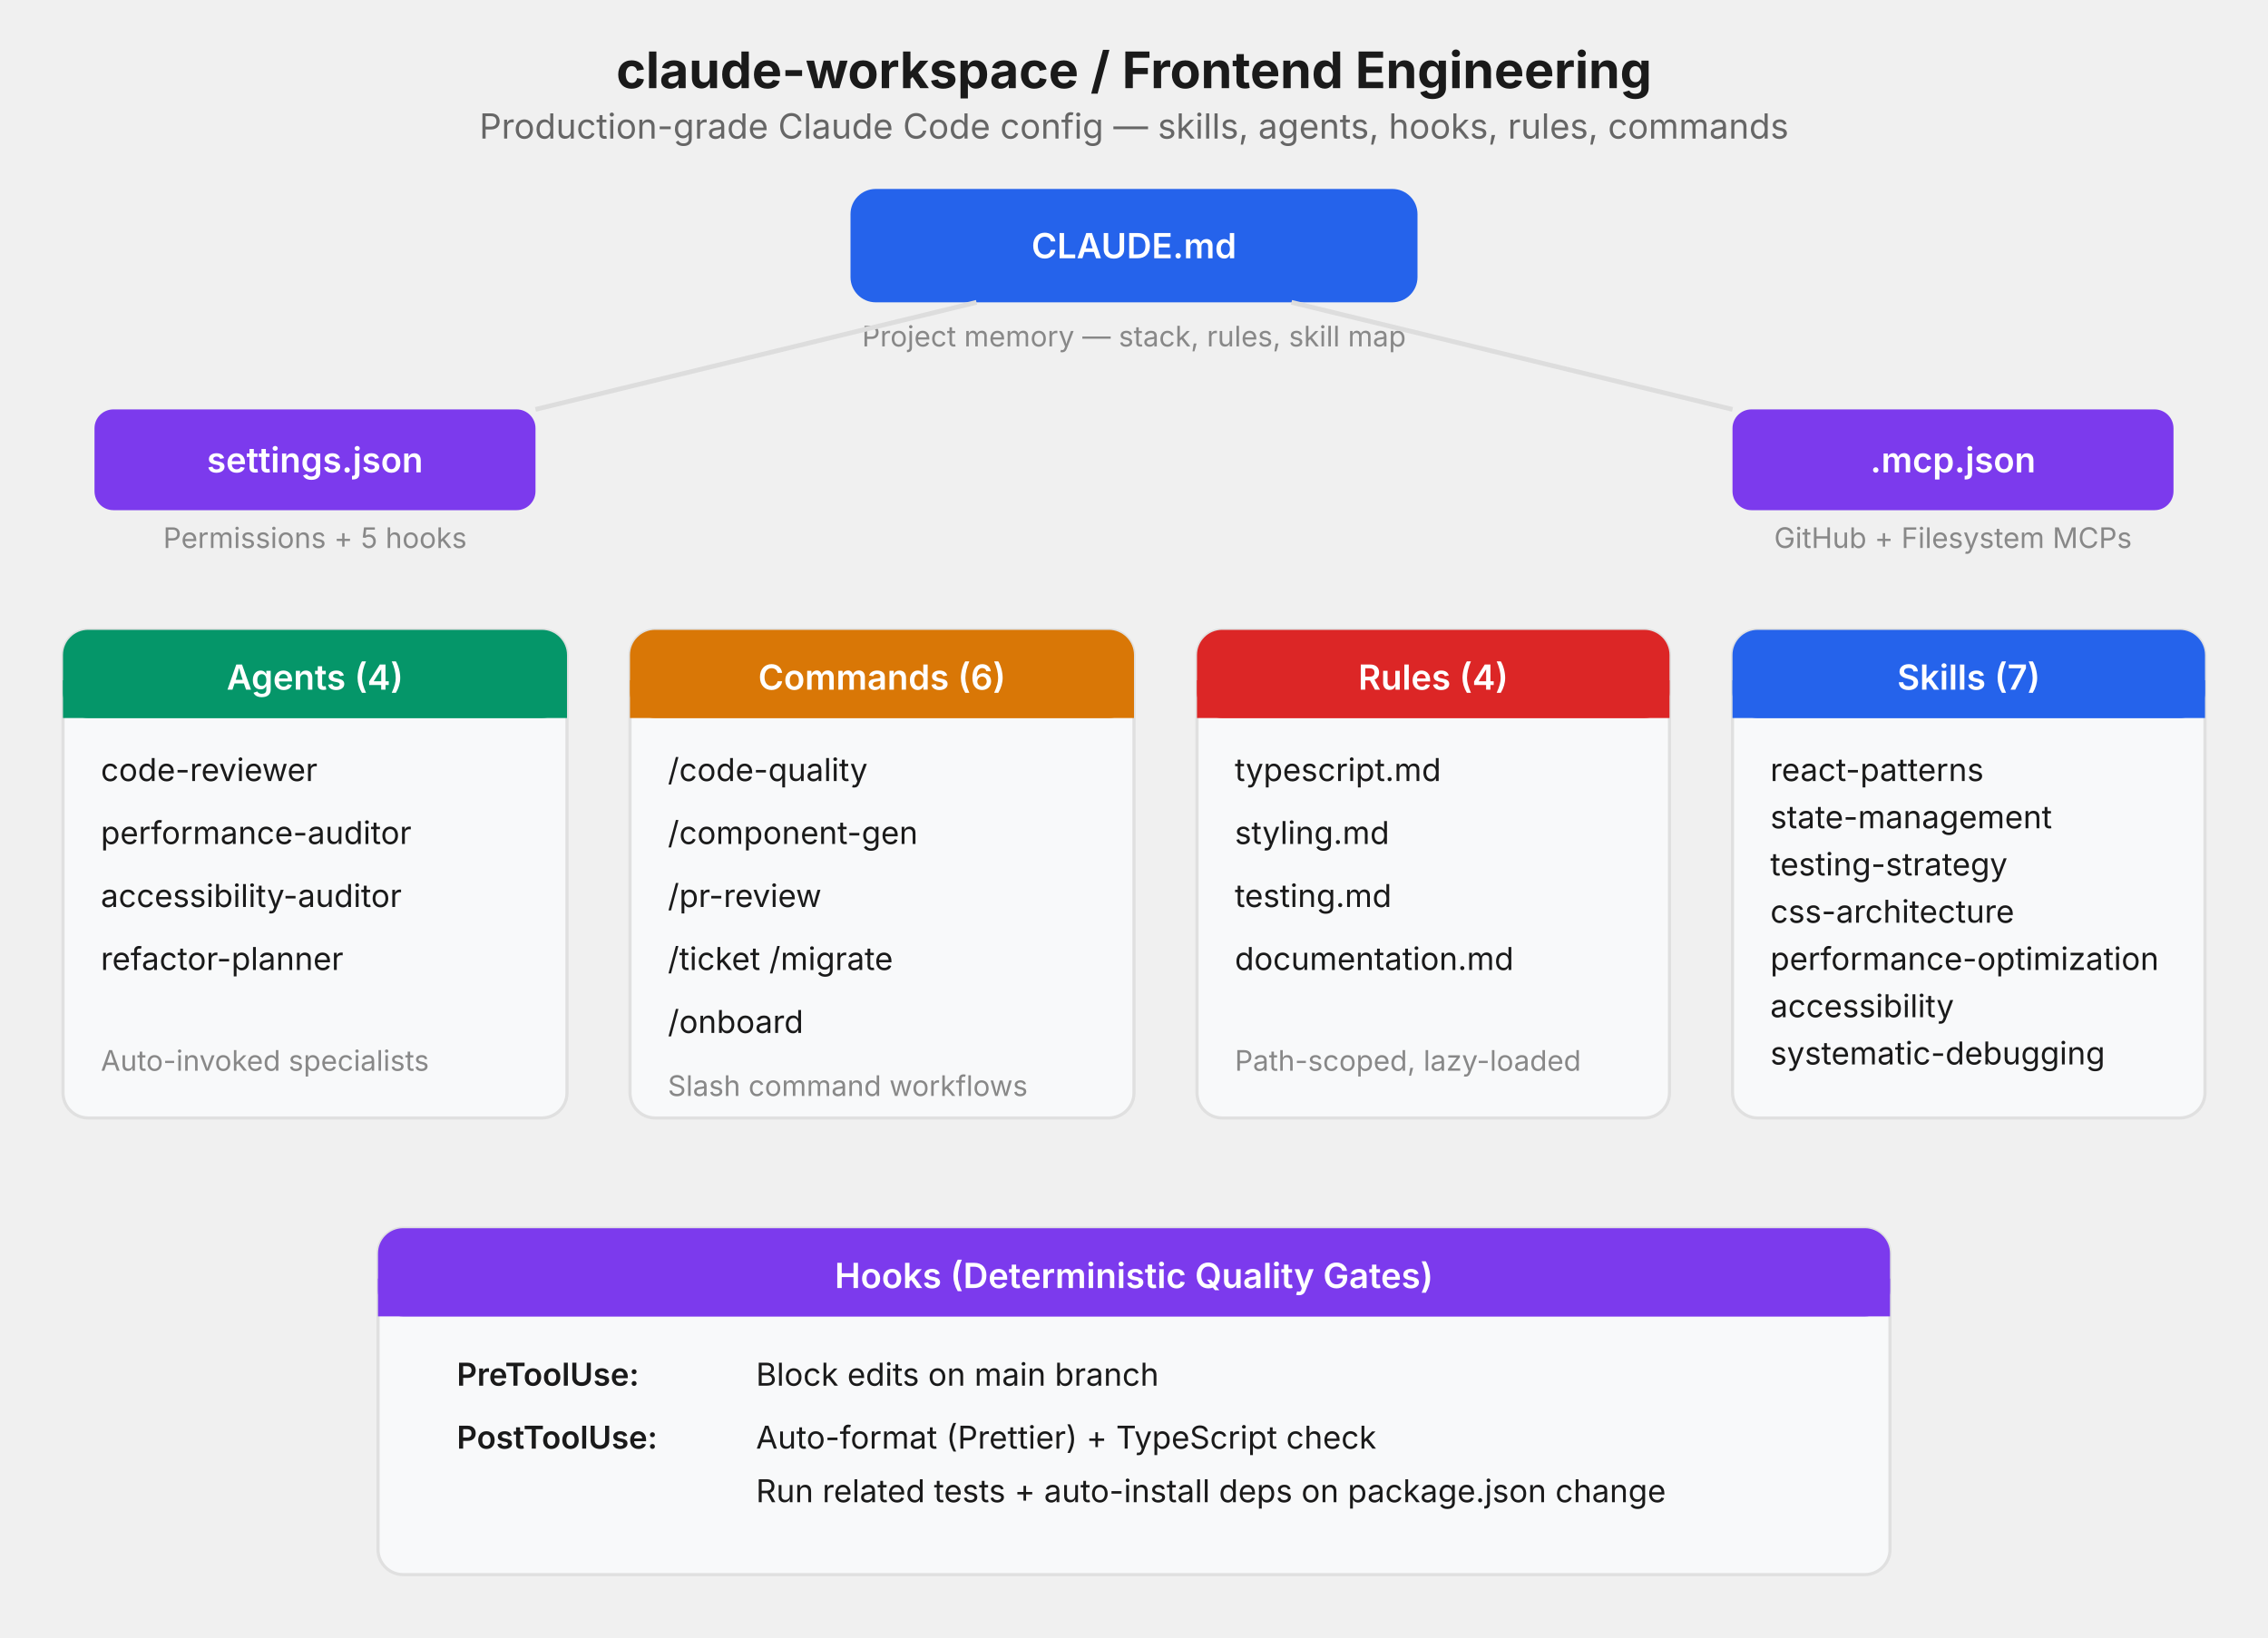
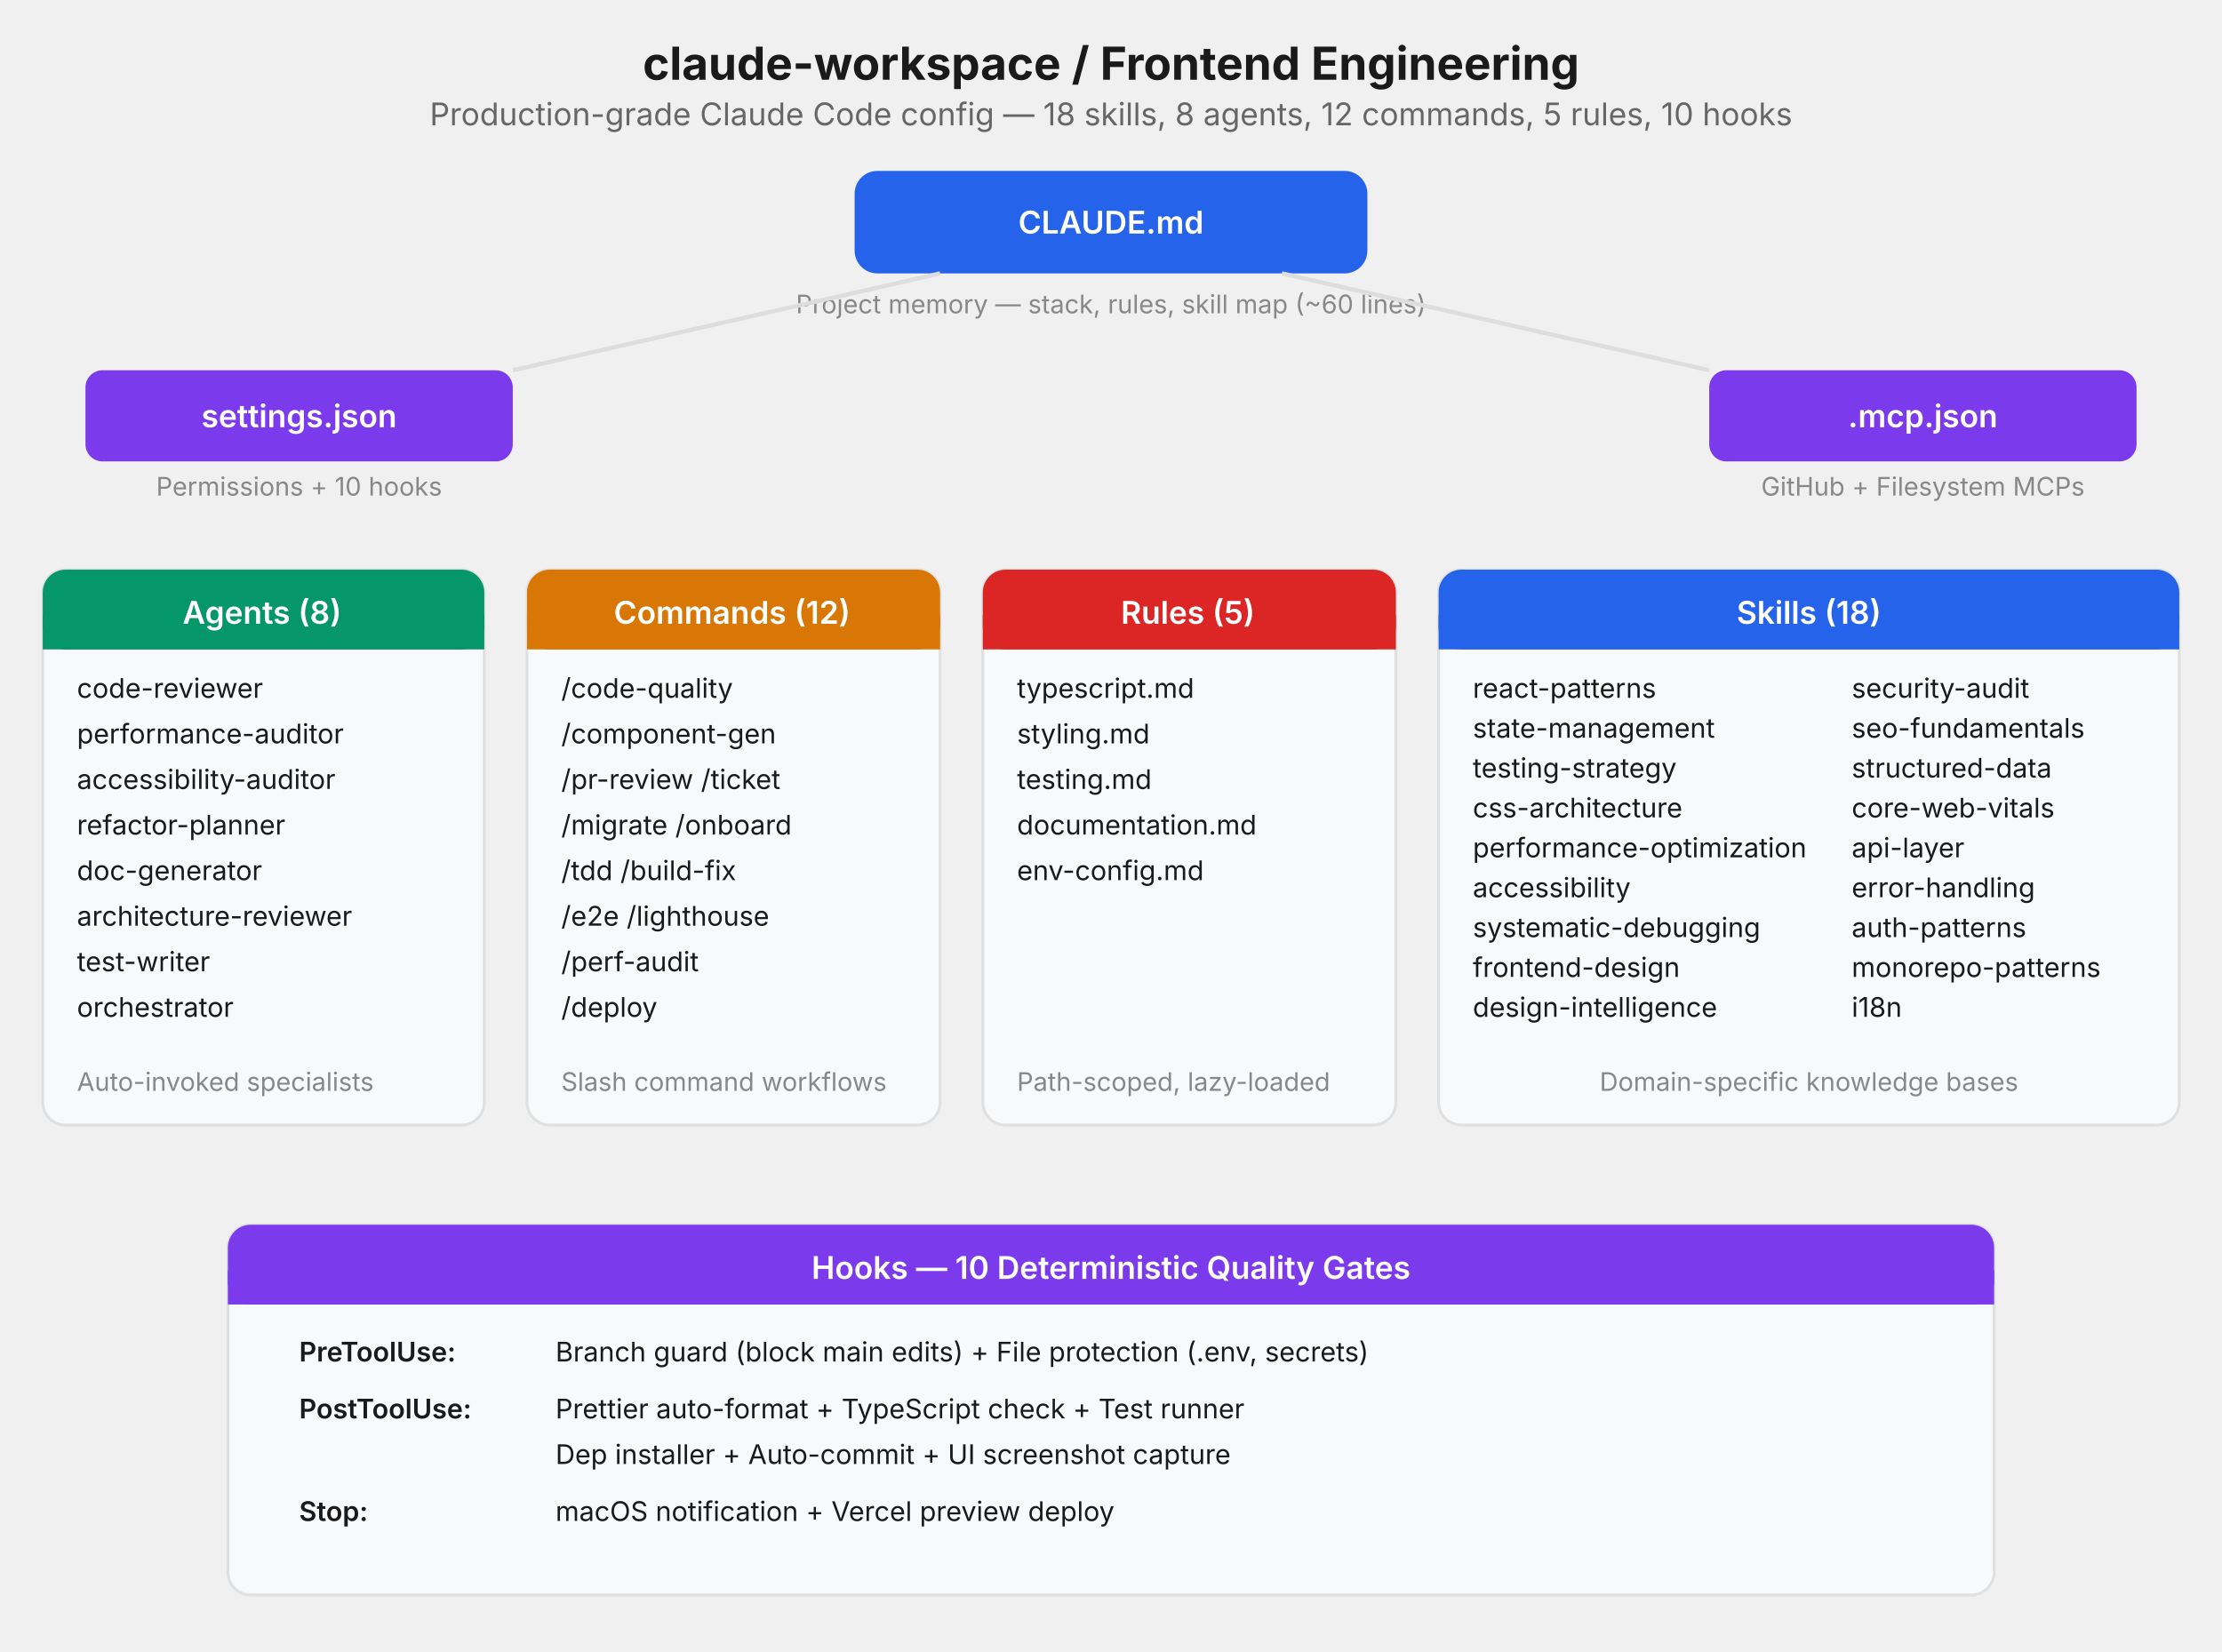
- <svg xmlns="http://www.w3.org/2000/svg" viewBox="0 0 720 520" role="img">
+ <svg xmlns="http://www.w3.org/2000/svg" viewBox="0 0 780 580" role="img">
  <style>
    text { font-family: system-ui, -apple-system, sans-serif; }
    .title { font-size: 16px; font-weight: 700; fill: #1a1a1a; }
    .subtitle { font-size: 11px; fill: #666; }
    .label { font-size: 11px; font-weight: 600; fill: white; }
-     .item { font-size: 10px; fill: #1a1a1a; }
+     .item { font-size: 9.5px; fill: #1a1a1a; }
    .count { font-size: 9px; fill: #888; }
    .connector { stroke: #ddd; stroke-width: 1.5; fill: none; }
    @media (prefers-color-scheme: dark) {
      .title { fill: #f0f0f0; }
      .subtitle { fill: #aaa; }
      .item { fill: #e0e0e0; }
      .count { fill: #999; }
      .connector { stroke: #444; }
      .bg-box { fill: #1e1e1e; stroke: #333; }
    }
  </style>
-   <text x="360" y="28" text-anchor="middle" class="title">claude-workspace / Frontend Engineering</text>
-   <text x="360" y="44" text-anchor="middle" class="subtitle">Production-grade Claude Code config — skills, agents, hooks, rules, commands</text>
-   <rect x="270" y="60" width="180" height="36" rx="8" fill="#2563eb" />
-   <text x="360" y="82" text-anchor="middle" class="label">CLAUDE.md</text>
-   <text x="360" y="110" text-anchor="middle" class="count">Project memory — stack, rules, skill map</text>
-   <rect x="30" y="130" width="140" height="32" rx="6" fill="#7c3aed" />
-   <text x="100" y="150" text-anchor="middle" class="label">settings.json</text>
-   <text x="100" y="174" text-anchor="middle" class="count">Permissions + 5 hooks</text>
-   <rect x="550" y="130" width="140" height="32" rx="6" fill="#7c3aed" />
-   <text x="620" y="150" text-anchor="middle" class="label">.mcp.json</text>
-   <text x="620" y="174" text-anchor="middle" class="count">GitHub + Filesystem MCPs</text>
-   <line x1="310" y1="96" x2="170" y2="130" class="connector" />
-   <line x1="410" y1="96" x2="550" y2="130" class="connector" />
-   <rect x="20" y="200" width="160" height="155" rx="8" fill="#f8f9fa" stroke="#e0e0e0" class="bg-box" />
-   <rect x="20" y="200" width="160" height="28" rx="8" fill="#059669" />
-   <rect x="20" y="216" width="160" height="12" fill="#059669" />
-   <text x="100" y="219" text-anchor="middle" class="label">Agents (4)</text>
-   <text x="32" y="248" class="item">code-reviewer</text>
-   <text x="32" y="268" class="item">performance-auditor</text>
-   <text x="32" y="288" class="item">accessibility-auditor</text>
-   <text x="32" y="308" class="item">refactor-planner</text>
-   <text x="32" y="340" class="count">Auto-invoked specialists</text>
-   <rect x="200" y="200" width="160" height="155" rx="8" fill="#f8f9fa" stroke="#e0e0e0" class="bg-box" />
-   <rect x="200" y="200" width="160" height="28" rx="8" fill="#d97706" />
-   <rect x="200" y="216" width="160" height="12" fill="#d97706" />
-   <text x="280" y="219" text-anchor="middle" class="label">Commands (6)</text>
-   <text x="212" y="248" class="item">/code-quality</text>
-   <text x="212" y="268" class="item">/component-gen</text>
-   <text x="212" y="288" class="item">/pr-review</text>
-   <text x="212" y="308" class="item">/ticket  /migrate</text>
-   <text x="212" y="328" class="item">/onboard</text>
-   <text x="212" y="348" class="count">Slash command workflows</text>
-   <rect x="380" y="200" width="150" height="155" rx="8" fill="#f8f9fa" stroke="#e0e0e0" class="bg-box" />
-   <rect x="380" y="200" width="150" height="28" rx="8" fill="#dc2626" />
-   <rect x="380" y="216" width="150" height="12" fill="#dc2626" />
-   <text x="455" y="219" text-anchor="middle" class="label">Rules (4)</text>
-   <text x="392" y="248" class="item">typescript.md</text>
-   <text x="392" y="268" class="item">styling.md</text>
-   <text x="392" y="288" class="item">testing.md</text>
-   <text x="392" y="308" class="item">documentation.md</text>
-   <text x="392" y="340" class="count">Path-scoped, lazy-loaded</text>
-   <rect x="550" y="200" width="150" height="155" rx="8" fill="#f8f9fa" stroke="#e0e0e0" class="bg-box" />
-   <rect x="550" y="200" width="150" height="28" rx="8" fill="#2563eb" />
-   <rect x="550" y="216" width="150" height="12" fill="#2563eb" />
-   <text x="625" y="219" text-anchor="middle" class="label">Skills (7)</text>
-   <text x="562" y="248" class="item">react-patterns</text>
-   <text x="562" y="263" class="item">state-management</text>
-   <text x="562" y="278" class="item">testing-strategy</text>
-   <text x="562" y="293" class="item">css-architecture</text>
-   <text x="562" y="308" class="item">performance-optimization</text>
-   <text x="562" y="323" class="item">accessibility</text>
-   <text x="562" y="338" class="item">systematic-debugging</text>
-   <rect x="120" y="390" width="480" height="110" rx="8" fill="#f8f9fa" stroke="#e0e0e0" class="bg-box" />
-   <rect x="120" y="390" width="480" height="28" rx="8" fill="#7c3aed" />
-   <rect x="120" y="406" width="480" height="12" fill="#7c3aed" />
-   <text x="360" y="409" text-anchor="middle" class="label">Hooks (Deterministic Quality Gates)</text>
-   <text x="145" y="440" class="item" font-weight="600">PreToolUse:</text>
-   <text x="240" y="440" class="item">Block edits on main branch</text>
-   <text x="145" y="460" class="item" font-weight="600">PostToolUse:</text>
-   <text x="240" y="460" class="item">Auto-format (Prettier) + TypeScript check</text>
-   <text x="240" y="477" class="item">Run related tests + auto-install deps on package.json change</text>
+   <text x="390" y="28" text-anchor="middle" class="title">claude-workspace / Frontend Engineering</text>
+   <text x="390" y="44" text-anchor="middle" class="subtitle">Production-grade Claude Code config — 18 skills, 8 agents, 12 commands, 5 rules, 10 hooks</text>
+   <rect x="300" y="60" width="180" height="36" rx="8" fill="#2563eb" />
+   <text x="390" y="82" text-anchor="middle" class="label">CLAUDE.md</text>
+   <text x="390" y="110" text-anchor="middle" class="count">Project memory — stack, rules, skill map (~60 lines)</text>
+   <rect x="30" y="130" width="150" height="32" rx="6" fill="#7c3aed" />
+   <text x="105" y="150" text-anchor="middle" class="label">settings.json</text>
+   <text x="105" y="174" text-anchor="middle" class="count">Permissions + 10 hooks</text>
+   <rect x="600" y="130" width="150" height="32" rx="6" fill="#7c3aed" />
+   <text x="675" y="150" text-anchor="middle" class="label">.mcp.json</text>
+   <text x="675" y="174" text-anchor="middle" class="count">GitHub + Filesystem MCPs</text>
+   <line x1="330" y1="96" x2="180" y2="130" class="connector" />
+   <line x1="450" y1="96" x2="600" y2="130" class="connector" />
+   <rect x="15" y="200" width="155" height="195" rx="8" fill="#f8f9fa" stroke="#e0e0e0" class="bg-box" />
+   <rect x="15" y="200" width="155" height="28" rx="8" fill="#059669" />
+   <rect x="15" y="216" width="155" height="12" fill="#059669" />
+   <text x="92" y="219" text-anchor="middle" class="label">Agents (8)</text>
+   <text x="27" y="245" class="item">code-reviewer</text>
+   <text x="27" y="261" class="item">performance-auditor</text>
+   <text x="27" y="277" class="item">accessibility-auditor</text>
+   <text x="27" y="293" class="item">refactor-planner</text>
+   <text x="27" y="309" class="item">doc-generator</text>
+   <text x="27" y="325" class="item">architecture-reviewer</text>
+   <text x="27" y="341" class="item">test-writer</text>
+   <text x="27" y="357" class="item">orchestrator</text>
+   <text x="27" y="383" class="count">Auto-invoked specialists</text>
+   <rect x="185" y="200" width="145" height="195" rx="8" fill="#f8f9fa" stroke="#e0e0e0" class="bg-box" />
+   <rect x="185" y="200" width="145" height="28" rx="8" fill="#d97706" />
+   <rect x="185" y="216" width="145" height="12" fill="#d97706" />
+   <text x="257" y="219" text-anchor="middle" class="label">Commands (12)</text>
+   <text x="197" y="245" class="item">/code-quality</text>
+   <text x="197" y="261" class="item">/component-gen</text>
+   <text x="197" y="277" class="item">/pr-review  /ticket</text>
+   <text x="197" y="293" class="item">/migrate  /onboard</text>
+   <text x="197" y="309" class="item">/tdd  /build-fix</text>
+   <text x="197" y="325" class="item">/e2e  /lighthouse</text>
+   <text x="197" y="341" class="item">/perf-audit</text>
+   <text x="197" y="357" class="item">/deploy</text>
+   <text x="197" y="383" class="count">Slash command workflows</text>
+   <rect x="345" y="200" width="145" height="195" rx="8" fill="#f8f9fa" stroke="#e0e0e0" class="bg-box" />
+   <rect x="345" y="200" width="145" height="28" rx="8" fill="#dc2626" />
+   <rect x="345" y="216" width="145" height="12" fill="#dc2626" />
+   <text x="417" y="219" text-anchor="middle" class="label">Rules (5)</text>
+   <text x="357" y="245" class="item">typescript.md</text>
+   <text x="357" y="261" class="item">styling.md</text>
+   <text x="357" y="277" class="item">testing.md</text>
+   <text x="357" y="293" class="item">documentation.md</text>
+   <text x="357" y="309" class="item">env-config.md</text>
+   <text x="357" y="383" class="count">Path-scoped, lazy-loaded</text>
+   <rect x="505" y="200" width="260" height="195" rx="8" fill="#f8f9fa" stroke="#e0e0e0" class="bg-box" />
+   <rect x="505" y="200" width="260" height="28" rx="8" fill="#2563eb" />
+   <rect x="505" y="216" width="260" height="12" fill="#2563eb" />
+   <text x="635" y="219" text-anchor="middle" class="label">Skills (18)</text>
+   <text x="517" y="245" class="item">react-patterns</text>
+   <text x="517" y="259" class="item">state-management</text>
+   <text x="517" y="273" class="item">testing-strategy</text>
+   <text x="517" y="287" class="item">css-architecture</text>
+   <text x="517" y="301" class="item">performance-optimization</text>
+   <text x="517" y="315" class="item">accessibility</text>
+   <text x="517" y="329" class="item">systematic-debugging</text>
+   <text x="517" y="343" class="item">frontend-design</text>
+   <text x="517" y="357" class="item">design-intelligence</text>
+   <text x="650" y="245" class="item">security-audit</text>
+   <text x="650" y="259" class="item">seo-fundamentals</text>
+   <text x="650" y="273" class="item">structured-data</text>
+   <text x="650" y="287" class="item">core-web-vitals</text>
+   <text x="650" y="301" class="item">api-layer</text>
+   <text x="650" y="315" class="item">error-handling</text>
+   <text x="650" y="329" class="item">auth-patterns</text>
+   <text x="650" y="343" class="item">monorepo-patterns</text>
+   <text x="650" y="357" class="item">i18n</text>
+   <text x="635" y="383" text-anchor="middle" class="count">Domain-specific knowledge bases</text>
+   <rect x="80" y="430" width="620" height="130" rx="8" fill="#f8f9fa" stroke="#e0e0e0" class="bg-box" />
+   <rect x="80" y="430" width="620" height="28" rx="8" fill="#7c3aed" />
+   <rect x="80" y="446" width="620" height="12" fill="#7c3aed" />
+   <text x="390" y="449" text-anchor="middle" class="label">Hooks — 10 Deterministic Quality Gates</text>
+   <text x="105" y="478" class="item" font-weight="600">PreToolUse:</text>
+   <text x="195" y="478" class="item">Branch guard (block main edits) + File protection (.env, secrets)</text>
+   <text x="105" y="498" class="item" font-weight="600">PostToolUse:</text>
+   <text x="195" y="498" class="item">Prettier auto-format + TypeScript check + Test runner</text>
+   <text x="195" y="514" class="item">Dep installer + Auto-commit + UI screenshot capture</text>
+   <text x="105" y="534" class="item" font-weight="600">Stop:</text>
+   <text x="195" y="534" class="item">macOS notification + Vercel preview deploy</text>
</svg>
